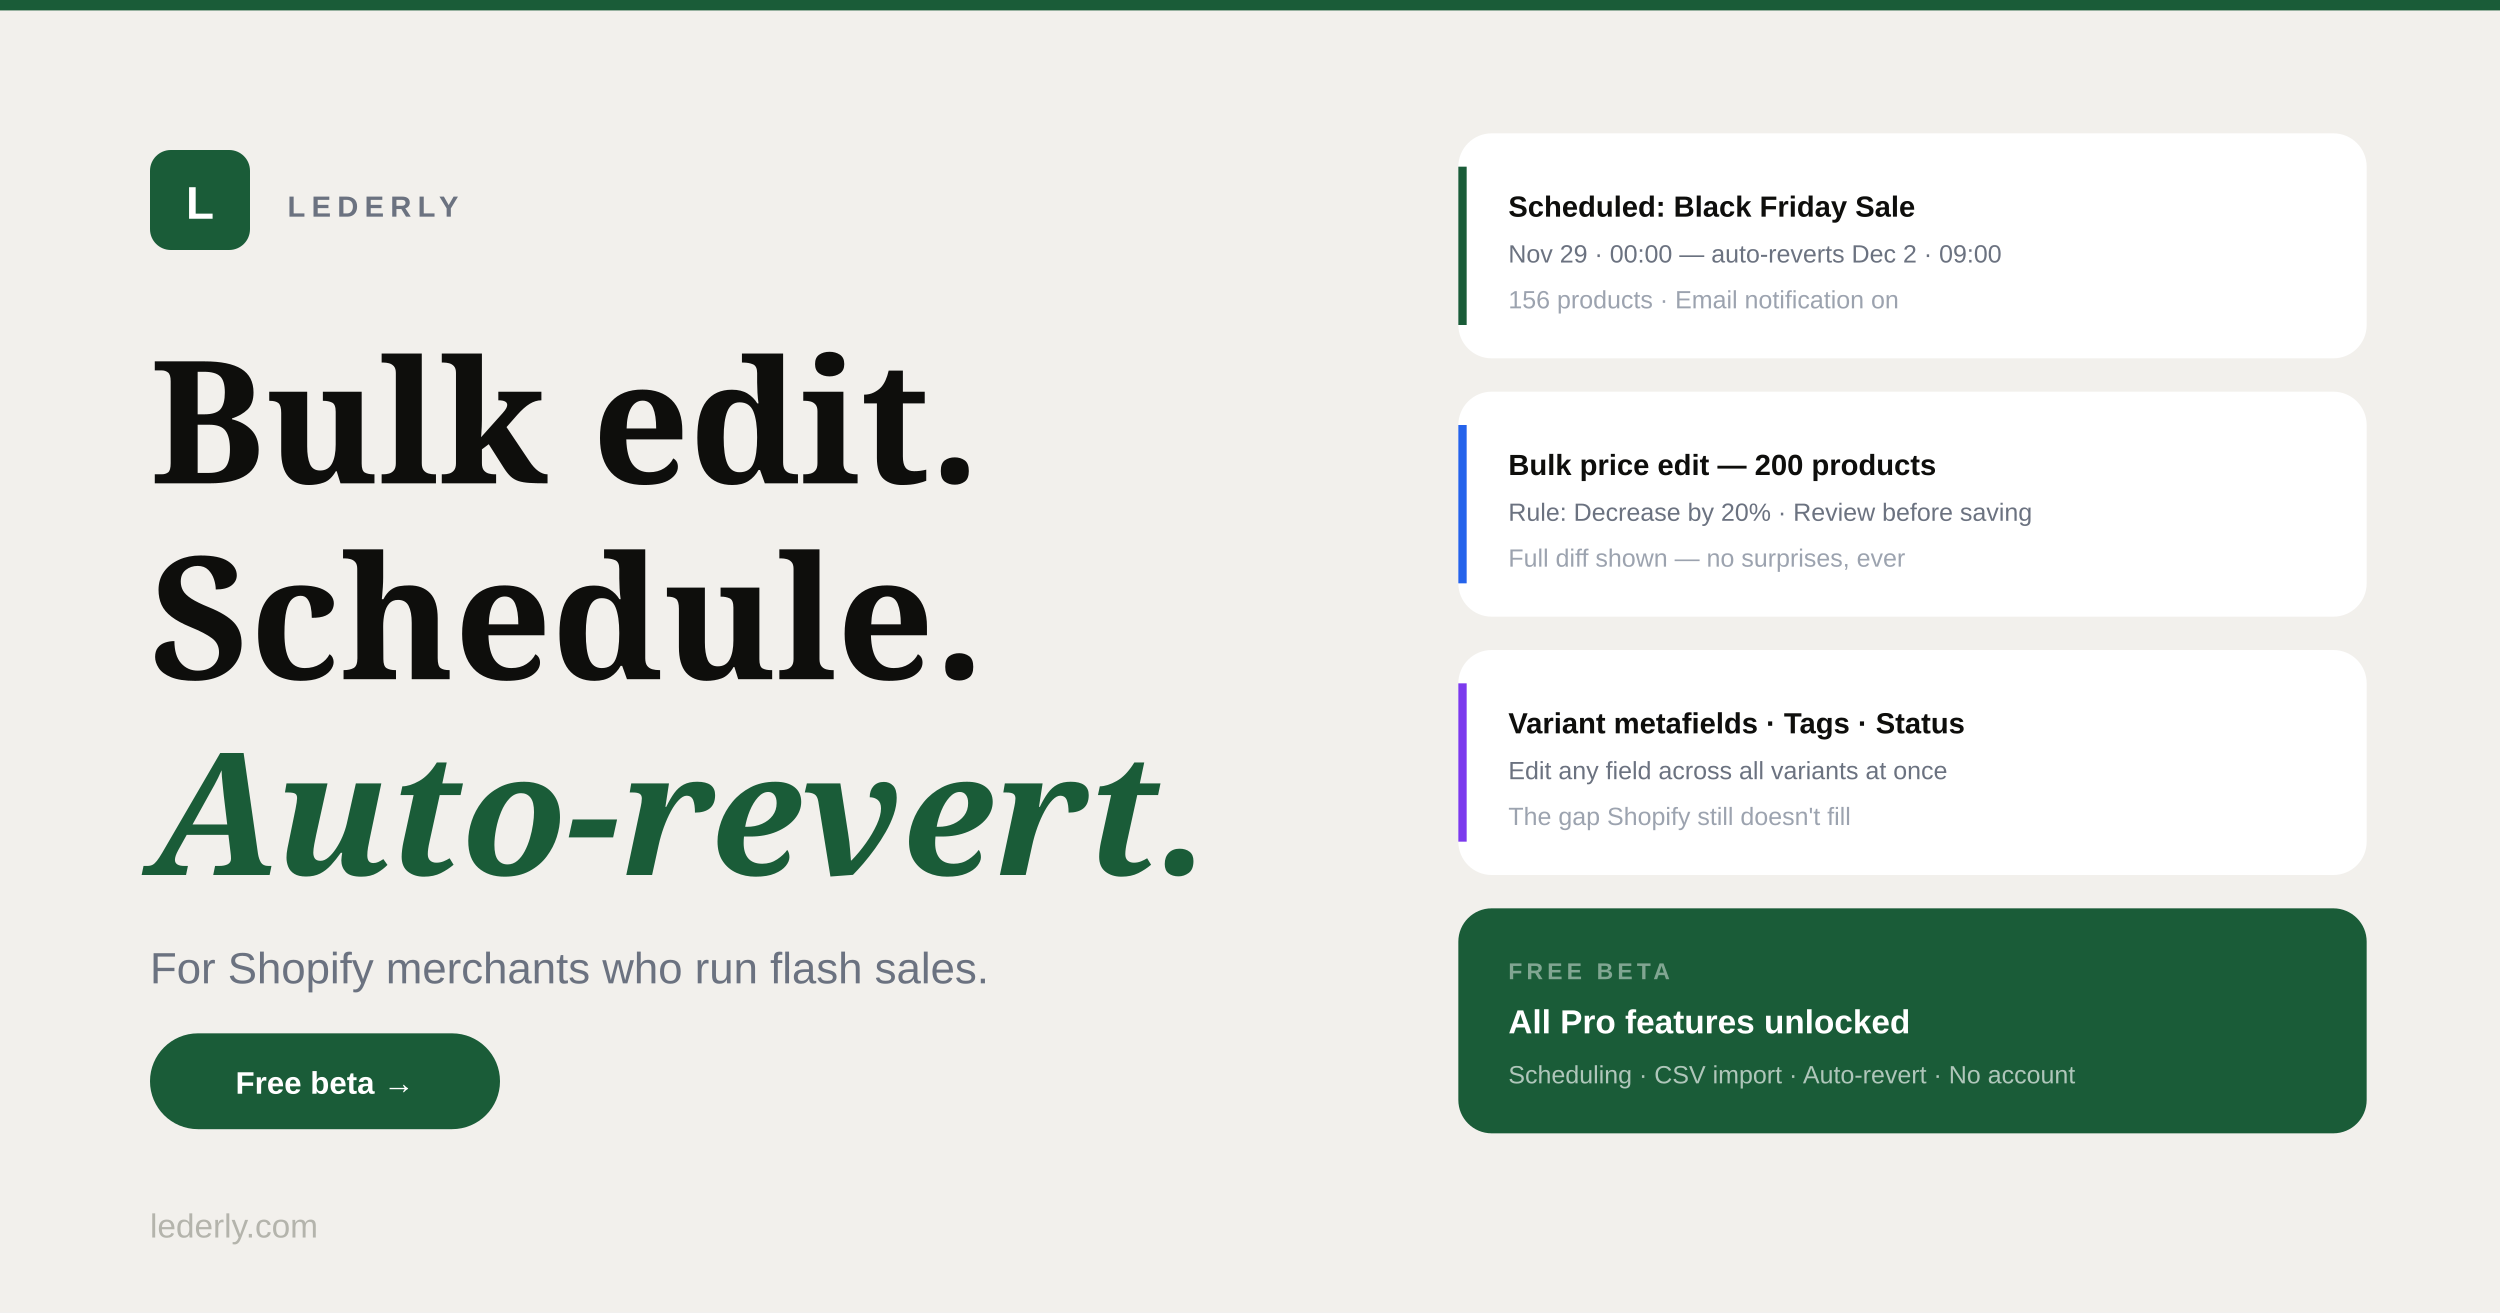
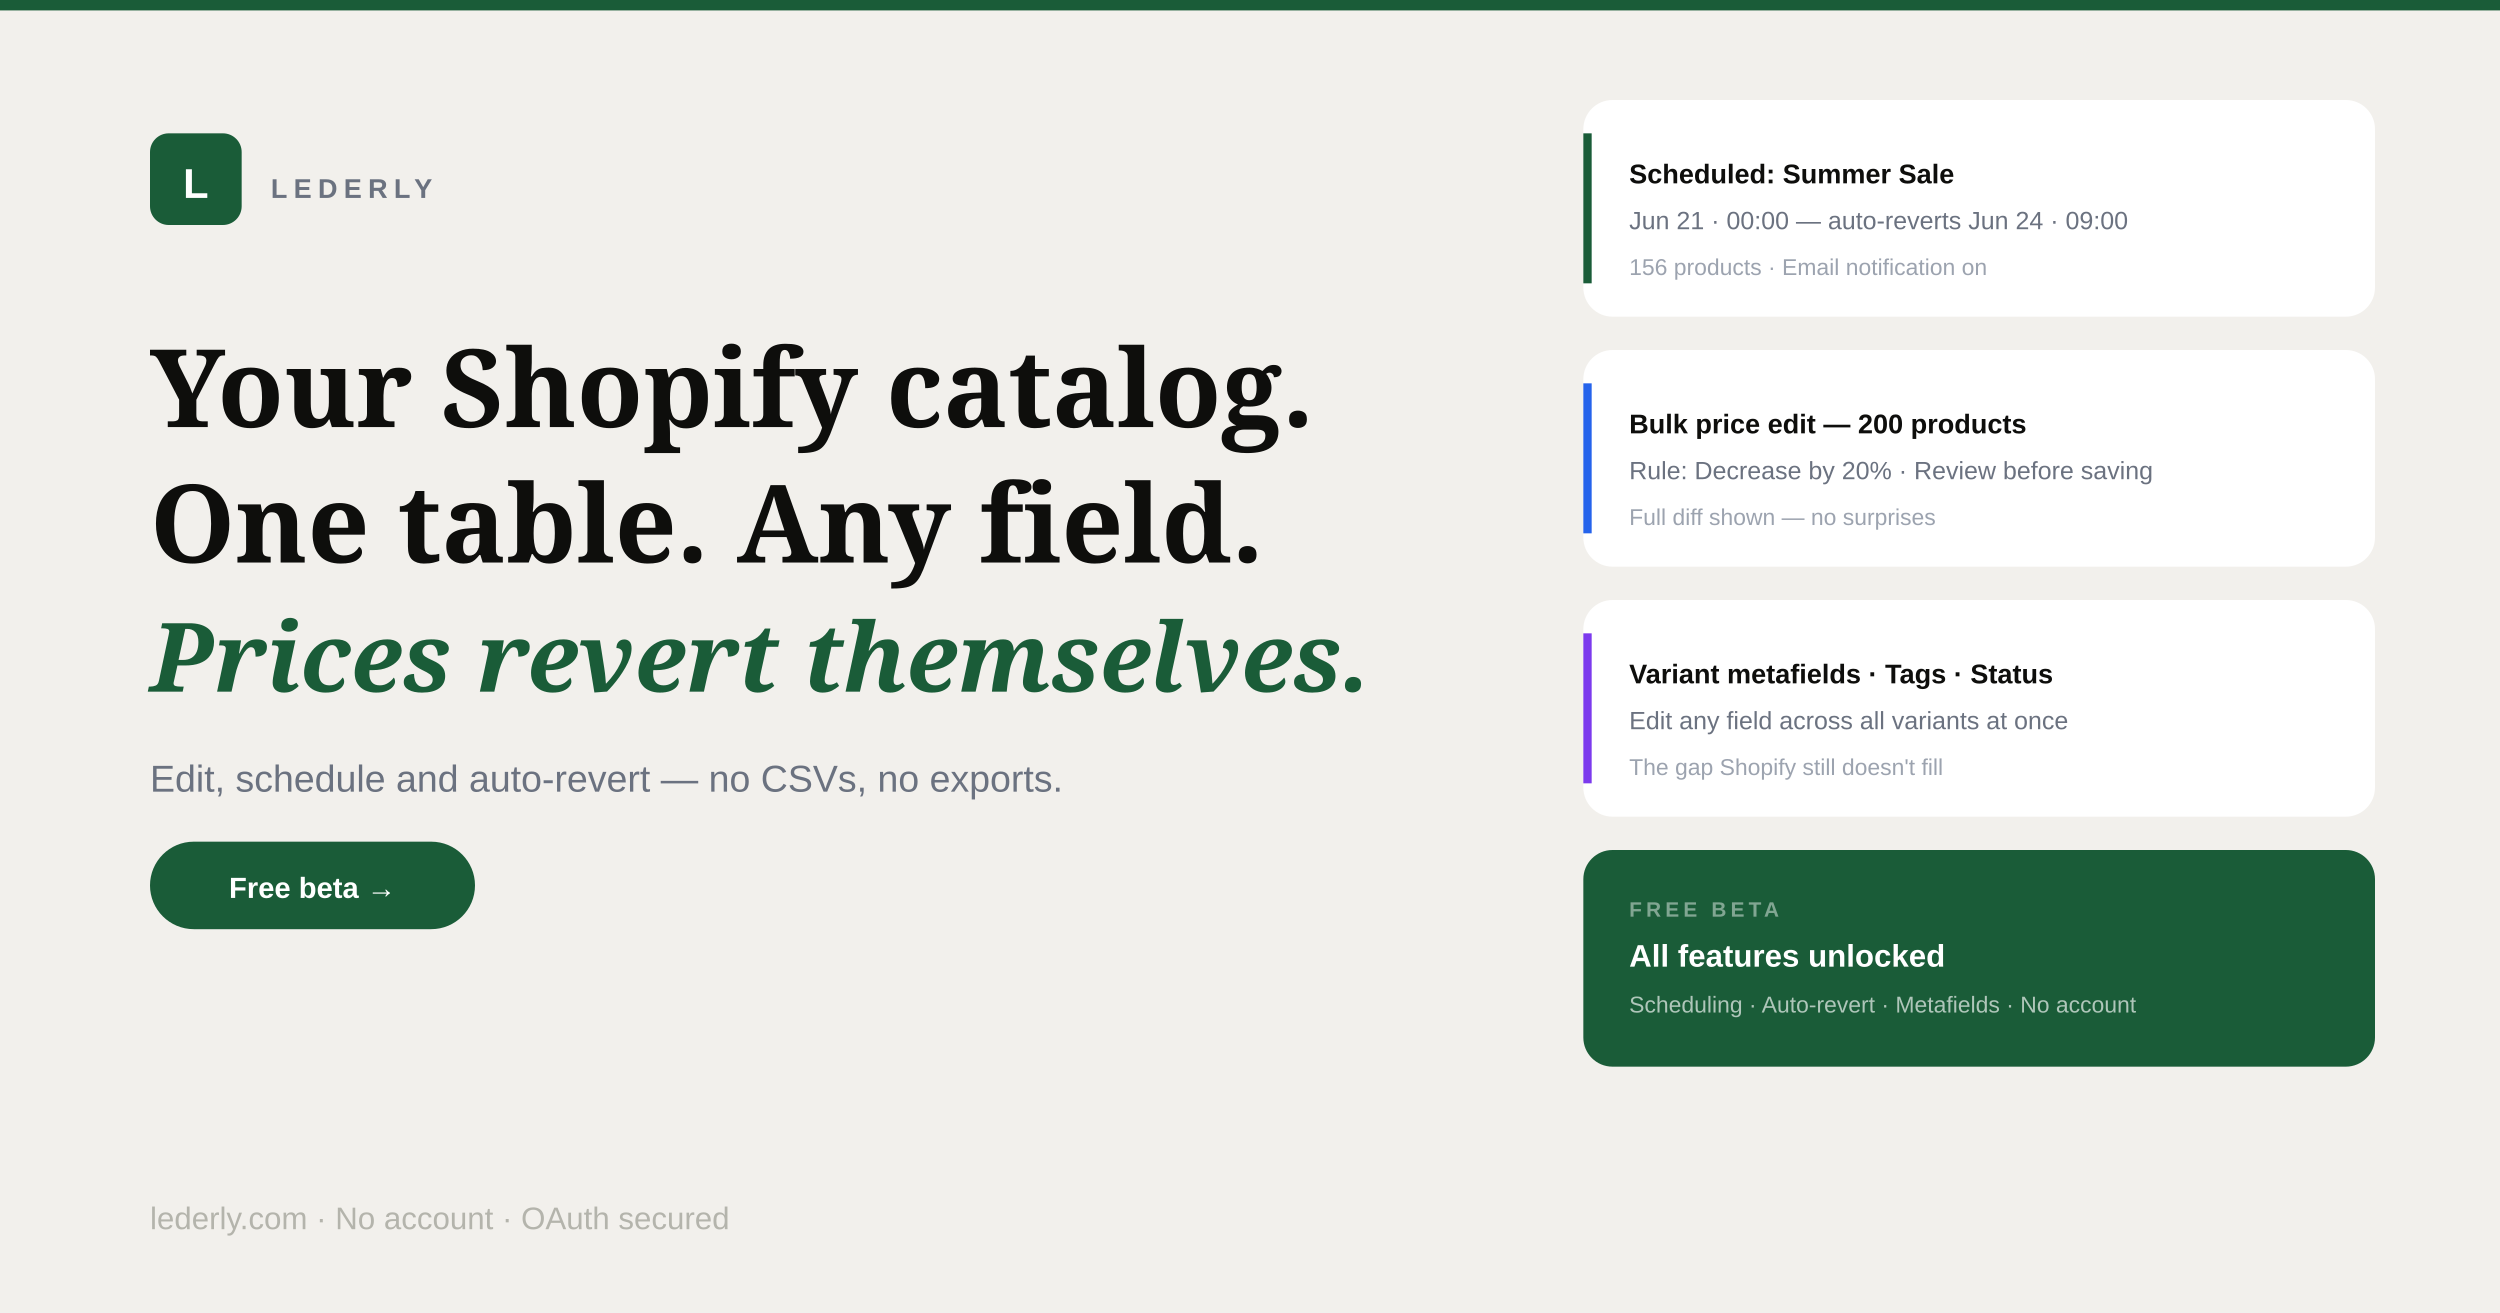
<svg xmlns="http://www.w3.org/2000/svg" width="1200" height="630" viewBox="0 0 1200 630">
  <rect width="1200" height="630" fill="#f2f0ec" />
  <rect width="1200" height="5" fill="#1a5c38" />
-   <rect x="72" y="72" width="48" height="48" rx="10" fill="#1a5c38" />
-   <text x="96" y="105" text-anchor="middle" font-family="system-ui,Arial,sans-serif" font-weight="700" font-size="22" fill="white">L</text>
-   <text x="138" y="104" font-family="system-ui,Arial,sans-serif" font-size="14" font-weight="600" fill="#6b7280" letter-spacing="3">LEDERLY</text>
-   <text x="72" y="232" font-family="Georgia,serif" font-size="82" font-weight="700" fill="#0e0e0c">Bulk edit.</text>
-   <text x="72" y="326" font-family="Georgia,serif" font-size="82" font-weight="700" fill="#0e0e0c">Schedule.</text>
-   <text x="72" y="420" font-family="Georgia,serif" font-size="82" font-weight="700" font-style="italic" fill="#1a5c38">Auto-revert.</text>
-   <text x="72" y="472" font-family="system-ui,Arial,sans-serif" font-size="21" fill="#6b7280">For Shopify merchants who run flash sales.</text>
-   <rect x="72" y="496" width="168" height="46" rx="23" fill="#1a5c38" />
-   <text x="156" y="525" text-anchor="middle" font-family="system-ui,Arial,sans-serif" font-size="15" font-weight="600" fill="white">Free beta →</text>
-   <text x="72" y="594" font-family="system-ui,Arial,sans-serif" font-size="16" fill="#b4b4ac">lederly.com</text>
-   <rect x="700" y="64" width="436" height="108" rx="16" fill="white" />
-   <rect x="700" y="80" width="4" height="76" fill="#1a5c38" />
-   <text x="724" y="104" font-family="system-ui,Arial,sans-serif" font-size="14" font-weight="600" fill="#0e0e0c">Scheduled: Black Friday Sale</text>
-   <text x="724" y="126" font-family="system-ui,Arial,sans-serif" font-size="12" fill="#6b7280">Nov 29 · 00:00 — auto-reverts Dec 2 · 09:00</text>
-   <text x="724" y="148" font-family="system-ui,Arial,sans-serif" font-size="12" fill="#9ca3af">156 products · Email notification on</text>
-   <rect x="700" y="188" width="436" height="108" rx="16" fill="white" />
-   <rect x="700" y="204" width="4" height="76" fill="#2563eb" />
-   <text x="724" y="228" font-family="system-ui,Arial,sans-serif" font-size="14" font-weight="600" fill="#0e0e0c">Bulk price edit — 200 products</text>
-   <text x="724" y="250" font-family="system-ui,Arial,sans-serif" font-size="12" fill="#6b7280">Rule: Decrease by 20% · Review before saving</text>
-   <text x="724" y="272" font-family="system-ui,Arial,sans-serif" font-size="12" fill="#9ca3af">Full diff shown — no surprises, ever</text>
-   <rect x="700" y="312" width="436" height="108" rx="16" fill="white" />
-   <rect x="700" y="328" width="4" height="76" fill="#7c3aed" />
-   <text x="724" y="352" font-family="system-ui,Arial,sans-serif" font-size="14" font-weight="600" fill="#0e0e0c">Variant metafields · Tags · Status</text>
-   <text x="724" y="374" font-family="system-ui,Arial,sans-serif" font-size="12" fill="#6b7280">Edit any field across all variants at once</text>
-   <text x="724" y="396" font-family="system-ui,Arial,sans-serif" font-size="12" fill="#9ca3af">The gap Shopify still doesn't fill</text>
-   <rect x="700" y="436" width="436" height="108" rx="16" fill="#1a5c38" />
-   <text x="724" y="470" font-family="system-ui,Arial,sans-serif" font-size="11" font-weight="600" fill="white" fill-opacity="0.45" letter-spacing="2">FREE BETA</text>
-   <text x="724" y="496" font-family="system-ui,Arial,sans-serif" font-size="16" font-weight="700" fill="white">All Pro features unlocked</text>
-   <text x="724" y="520" font-family="system-ui,Arial,sans-serif" font-size="12" fill="white" fill-opacity="0.65">Scheduling · CSV import · Auto-revert · No account</text>
+   <rect x="72" y="64" width="44" height="44" rx="9" fill="#1a5c38" />
+   <text x="94" y="95" text-anchor="middle" font-family="system-ui,Arial,sans-serif" font-weight="700" font-size="20" fill="white">L</text>
+   <text x="130" y="95" font-family="system-ui,Arial,sans-serif" font-size="13" font-weight="600" fill="#6b7280" letter-spacing="3">LEDERLY</text>
+   <text x="72" y="205" font-family="Georgia,serif" font-size="52" font-weight="700" fill="#0e0e0c">Your Shopify catalog.</text>
+   <text x="72" y="270" font-family="Georgia,serif" font-size="52" font-weight="700" fill="#0e0e0c">One table. Any field.</text>
+   <text x="72" y="332" font-family="Georgia,serif" font-size="46" font-weight="700" font-style="italic" fill="#1a5c38">Prices revert themselves.</text>
+   <text x="72" y="380" font-family="system-ui,Arial,sans-serif" font-size="18" fill="#6b7280">Edit, schedule and auto-revert — no CSVs, no exports.</text>
+   <rect x="72" y="404" width="156" height="42" rx="21" fill="#1a5c38" />
+   <text x="150" y="431" text-anchor="middle" font-family="system-ui,Arial,sans-serif" font-size="14" font-weight="600" fill="white">Free beta →</text>
+   <text x="72" y="590" font-family="system-ui,Arial,sans-serif" font-size="15" fill="#b4b4ac">lederly.com · No account · OAuth secured</text>
+   <rect x="760" y="48" width="380" height="104" rx="14" fill="white" />
+   <rect x="760" y="64" width="4" height="72" fill="#1a5c38" />
+   <text x="782" y="88" font-family="system-ui,Arial,sans-serif" font-size="13" font-weight="600" fill="#0e0e0c">Scheduled: Summer Sale</text>
+   <text x="782" y="110" font-family="system-ui,Arial,sans-serif" font-size="12" fill="#6b7280">Jun 21 · 00:00 — auto-reverts Jun 24 · 09:00</text>
+   <text x="782" y="132" font-family="system-ui,Arial,sans-serif" font-size="11" fill="#9ca3af">156 products · Email notification on</text>
+   <rect x="760" y="168" width="380" height="104" rx="14" fill="white" />
+   <rect x="760" y="184" width="4" height="72" fill="#2563eb" />
+   <text x="782" y="208" font-family="system-ui,Arial,sans-serif" font-size="13" font-weight="600" fill="#0e0e0c">Bulk price edit — 200 products</text>
+   <text x="782" y="230" font-family="system-ui,Arial,sans-serif" font-size="12" fill="#6b7280">Rule: Decrease by 20% · Review before saving</text>
+   <text x="782" y="252" font-family="system-ui,Arial,sans-serif" font-size="11" fill="#9ca3af">Full diff shown — no surprises</text>
+   <rect x="760" y="288" width="380" height="104" rx="14" fill="white" />
+   <rect x="760" y="304" width="4" height="72" fill="#7c3aed" />
+   <text x="782" y="328" font-family="system-ui,Arial,sans-serif" font-size="13" font-weight="600" fill="#0e0e0c">Variant metafields · Tags · Status</text>
+   <text x="782" y="350" font-family="system-ui,Arial,sans-serif" font-size="12" fill="#6b7280">Edit any field across all variants at once</text>
+   <text x="782" y="372" font-family="system-ui,Arial,sans-serif" font-size="11" fill="#9ca3af">The gap Shopify still doesn't fill</text>
+   <rect x="760" y="408" width="380" height="104" rx="14" fill="#1a5c38" />
+   <text x="782" y="440" font-family="system-ui,Arial,sans-serif" font-size="10" font-weight="600" fill="white" fill-opacity="0.45" letter-spacing="2">FREE BETA</text>
+   <text x="782" y="464" font-family="system-ui,Arial,sans-serif" font-size="15" font-weight="700" fill="white">All features unlocked</text>
+   <text x="782" y="486" font-family="system-ui,Arial,sans-serif" font-size="11" fill="white" fill-opacity="0.65">Scheduling · Auto-revert · Metafields · No account</text>
</svg>
